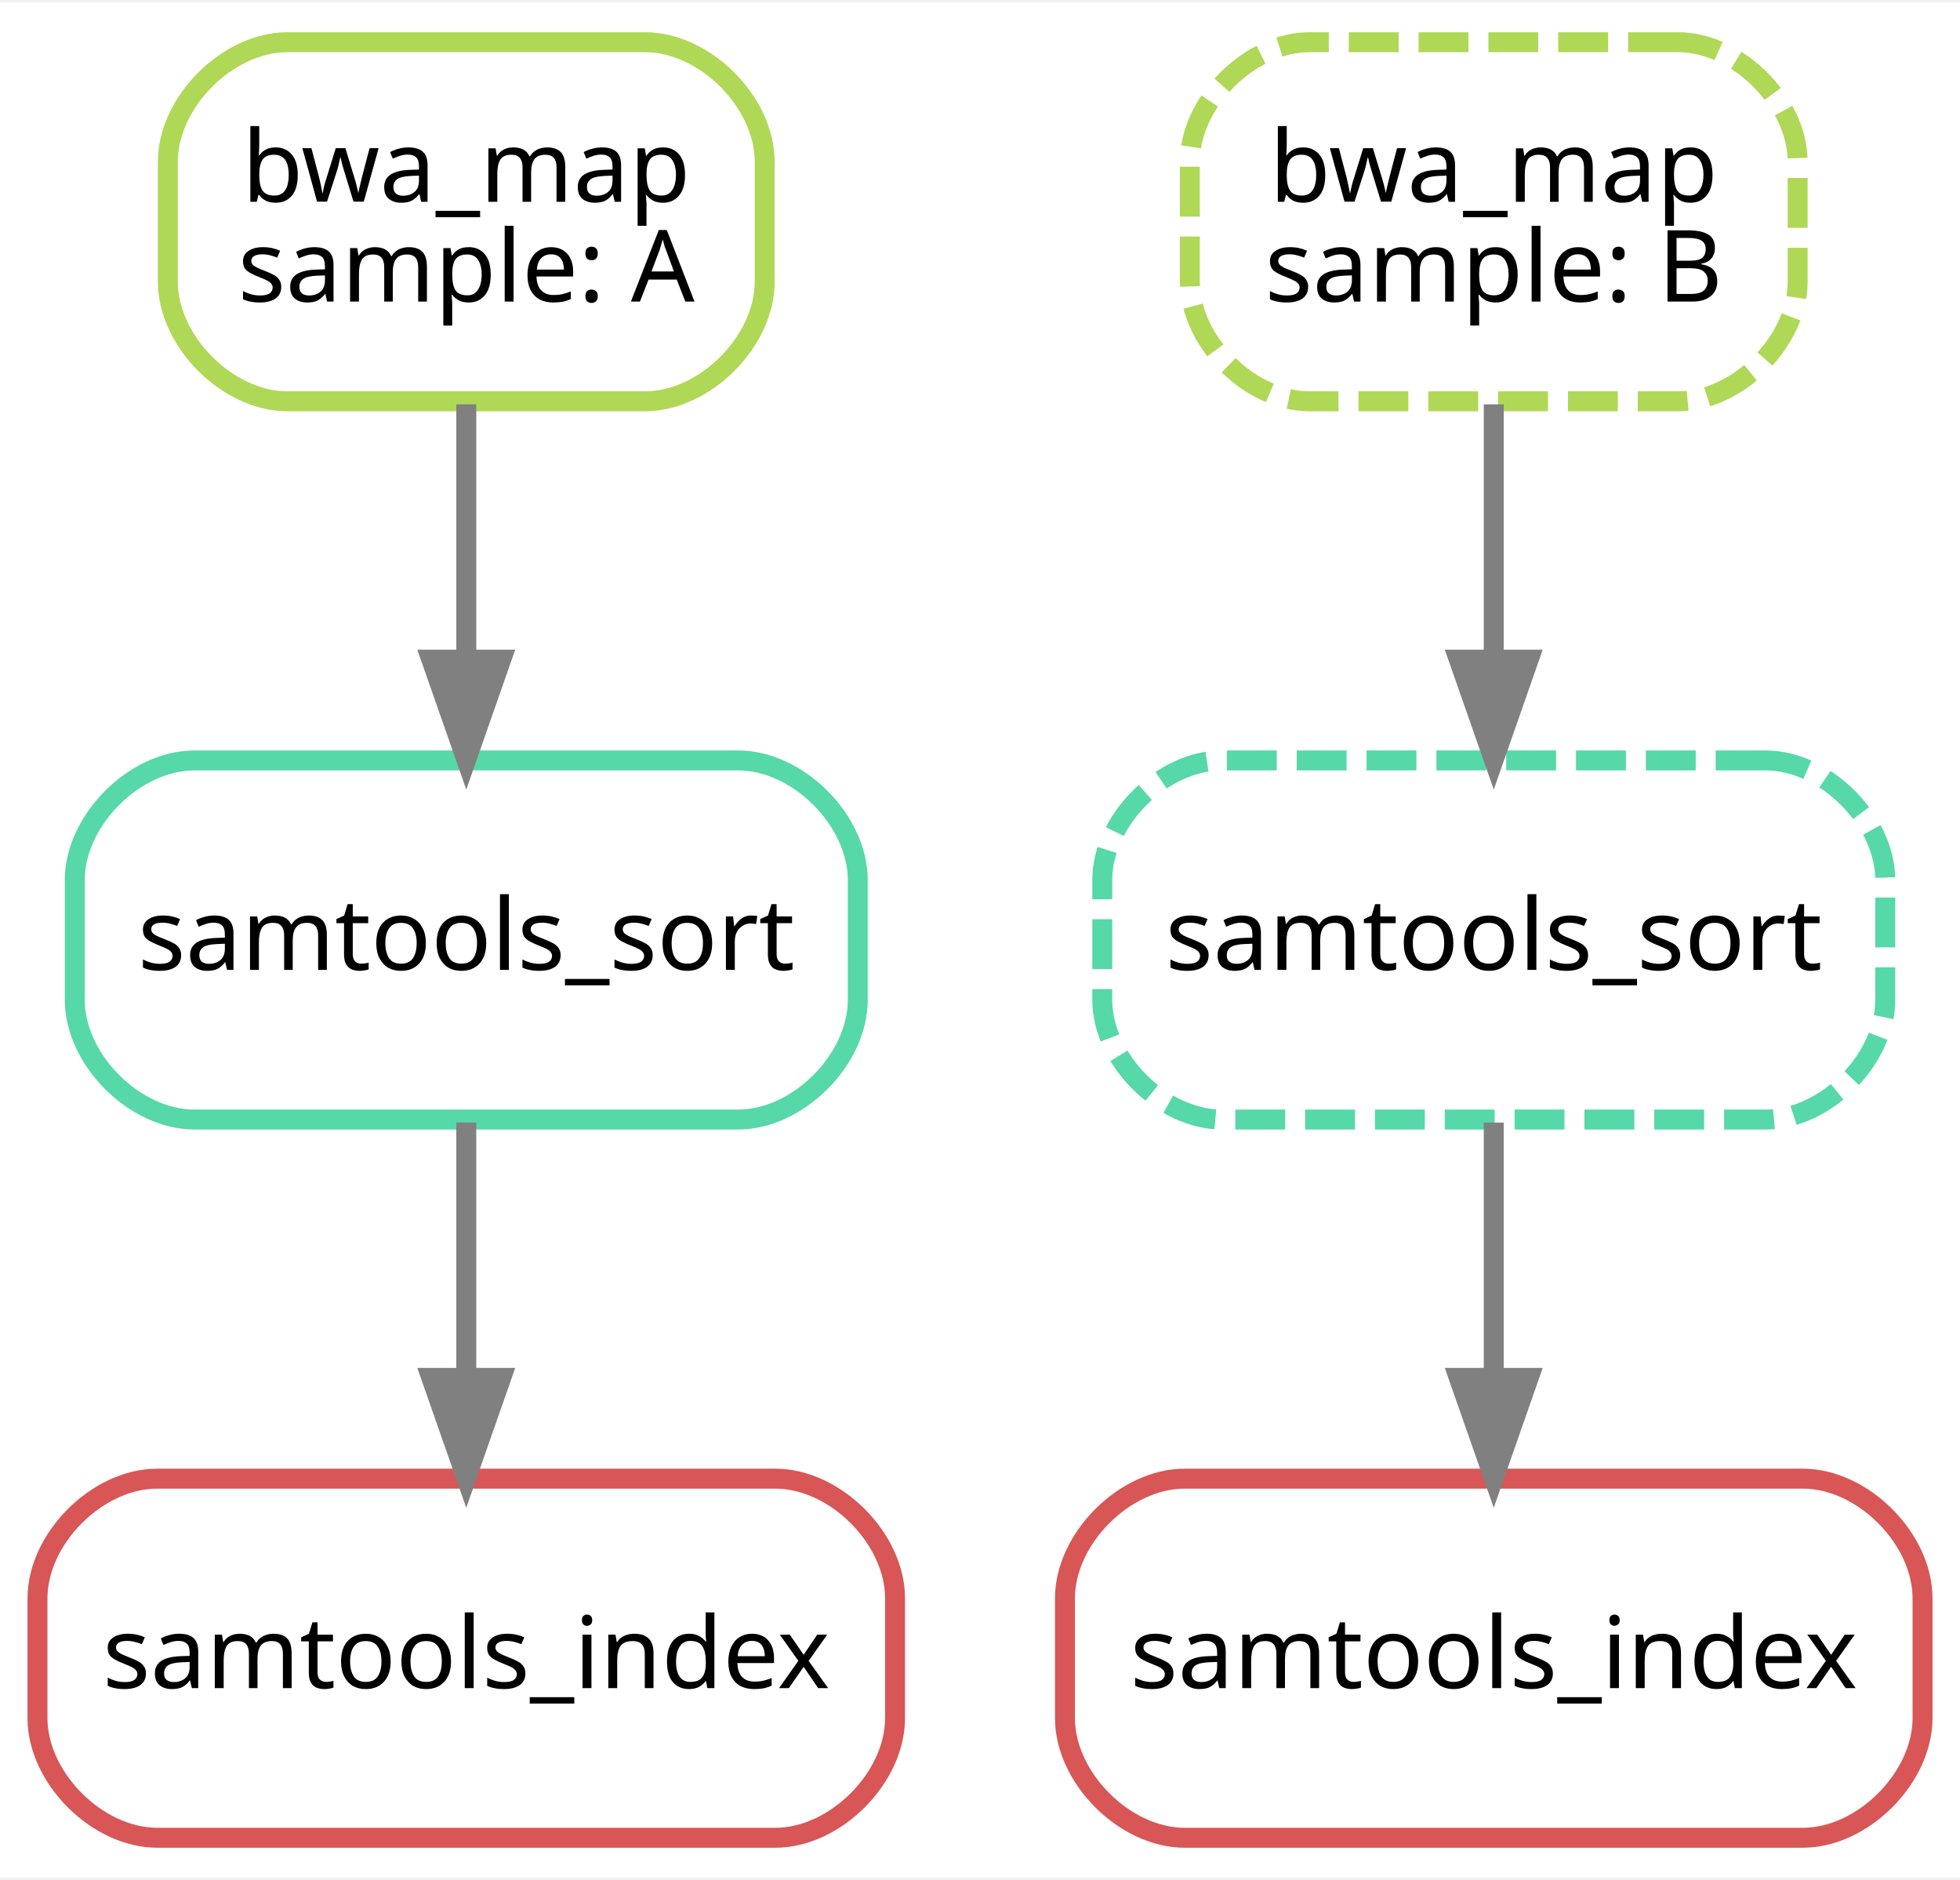
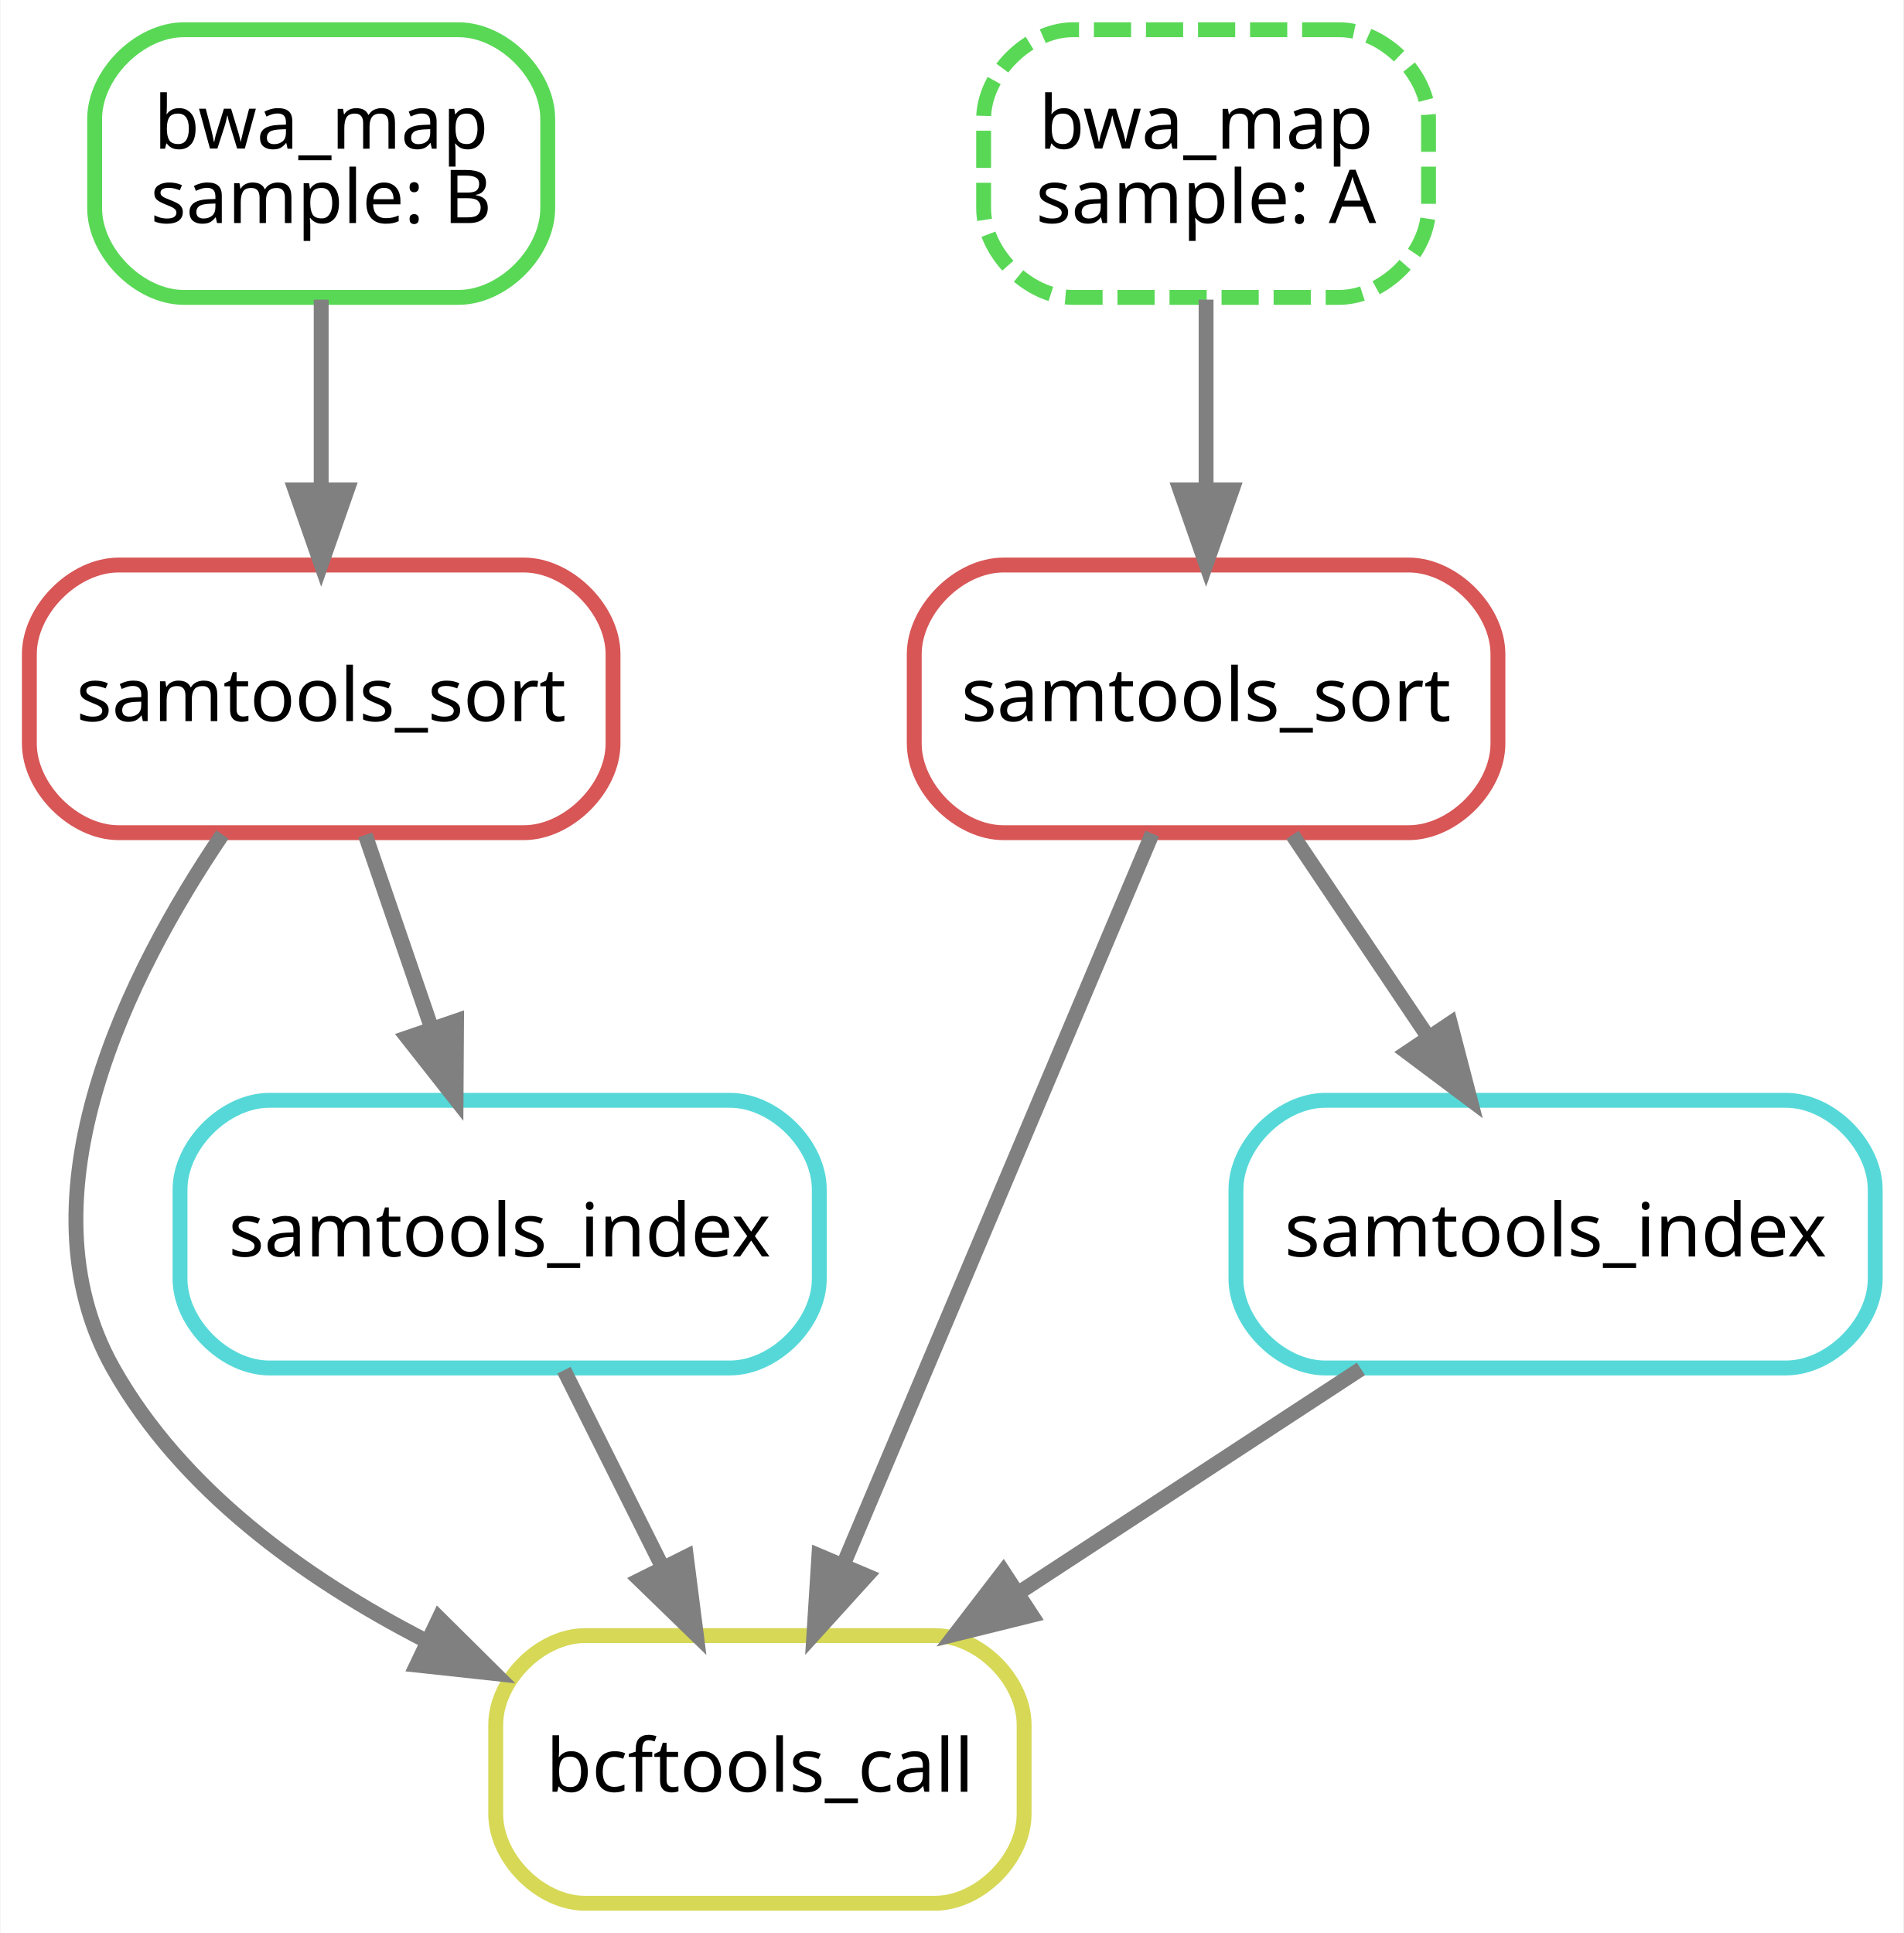
- <svg xmlns="http://www.w3.org/2000/svg" width="196pt" height="188pt" viewBox="0.00 0.00 196.48 188.00">
-   <g id="graph0" class="graph" transform="scale(1 1) rotate(0) translate(4 184)">
-     <polygon fill="white" stroke="none" points="-4,4 -4,-184 192.482,-184 192.482,4 -4,4" />
+ <svg xmlns="http://www.w3.org/2000/svg" width="256pt" height="260pt" viewBox="0.00 0.00 255.86 260.00">
+   <g id="graph0" class="graph" transform="scale(1 1) rotate(0) translate(4 256)">
+     <polygon fill="white" stroke="none" points="-4,4 -4,-256 251.864,-256 251.864,4 -4,4" />
    <g id="node1" class="node">
-       <path fill="none" stroke="#d85656" stroke-width="2" d="M73.725,-36C73.725,-36 11.757,-36 11.757,-36 5.757,-36 -0.243,-30 -0.243,-24 -0.243,-24 -0.243,-12 -0.243,-12 -0.243,-6 5.757,-0 11.757,-0 11.757,-0 73.725,-0 73.725,-0 79.725,-0 85.725,-6 85.725,-12 85.725,-12 85.725,-24 85.725,-24 85.725,-30 79.725,-36 73.725,-36" />
-       <text text-anchor="middle" x="42.741" y="-15" font-family="sans" font-size="10.00">samtools_index</text>
+       <path fill="none" stroke="#d6d856" stroke-width="2" d="M121.652,-36C121.652,-36 74.594,-36 74.594,-36 68.594,-36 62.594,-30 62.594,-24 62.594,-24 62.594,-12 62.594,-12 62.594,-6 68.594,-0 74.594,-0 74.594,-0 121.652,-0 121.652,-0 127.652,-0 133.652,-6 133.652,-12 133.652,-12 133.652,-24 133.652,-24 133.652,-30 127.652,-36 121.652,-36" />
+       <text text-anchor="middle" x="98.123" y="-15" font-family="sans" font-size="10.00">bcftools_call</text>
    </g>
    <g id="node2" class="node">
-       <path fill="none" stroke="#d85656" stroke-width="2" d="M176.725,-36C176.725,-36 114.757,-36 114.757,-36 108.757,-36 102.757,-30 102.757,-24 102.757,-24 102.757,-12 102.757,-12 102.757,-6 108.757,-0 114.757,-0 114.757,-0 176.725,-0 176.725,-0 182.725,-0 188.725,-6 188.725,-12 188.725,-12 188.725,-24 188.725,-24 188.725,-30 182.725,-36 176.725,-36" />
-       <text text-anchor="middle" x="145.741" y="-15" font-family="sans" font-size="10.00">samtools_index</text>
+       <path fill="none" stroke="#d85656" stroke-width="2" d="M66.37,-180C66.37,-180 11.877,-180 11.877,-180 5.877,-180 -0.123,-174 -0.123,-168 -0.123,-168 -0.123,-156 -0.123,-156 -0.123,-150 5.877,-144 11.877,-144 11.877,-144 66.37,-144 66.37,-144 72.37,-144 78.37,-150 78.37,-156 78.37,-156 78.37,-168 78.37,-168 78.37,-174 72.37,-180 66.37,-180" />
+       <text text-anchor="middle" x="39.123" y="-159" font-family="sans" font-size="10.00">samtools_sort</text>
+     </g>
+     <g id="edge1" class="edge">
+       <path fill="none" stroke="grey" stroke-width="2" d="M25.833,-143.752C13.263,-125.172 -1.887,-95.161 11.123,-72 20.319,-55.63 36.85,-43.722 53.051,-35.391" />
+       <polygon fill="grey" stroke="grey" stroke-width="2" points="54.971,-38.353 62.493,-30.893 51.96,-32.034 54.971,-38.353" />
    </g>
    <g id="node3" class="node">
-       <path fill="none" stroke="#56d8a9" stroke-width="2" d="M69.988,-108C69.988,-108 15.495,-108 15.495,-108 9.495,-108 3.495,-102 3.495,-96 3.495,-96 3.495,-84 3.495,-84 3.495,-78 9.495,-72 15.495,-72 15.495,-72 69.988,-72 69.988,-72 75.988,-72 81.988,-78 81.988,-84 81.988,-84 81.988,-96 81.988,-96 81.988,-102 75.988,-108 69.988,-108" />
-       <text text-anchor="middle" x="42.741" y="-87" font-family="sans" font-size="10.00">samtools_sort</text>
+       <path fill="none" stroke="#56d8d8" stroke-width="2" d="M94.107,-108C94.107,-108 32.139,-108 32.139,-108 26.139,-108 20.139,-102 20.139,-96 20.139,-96 20.139,-84 20.139,-84 20.139,-78 26.139,-72 32.139,-72 32.139,-72 94.107,-72 94.107,-72 100.107,-72 106.107,-78 106.107,-84 106.107,-84 106.107,-96 106.107,-96 106.107,-102 100.107,-108 94.107,-108" />
+       <text text-anchor="middle" x="63.123" y="-87" font-family="sans" font-size="10.00">samtools_index</text>
    </g>
-     <g id="edge1" class="edge">
-       <path fill="none" stroke="grey" stroke-width="2" d="M42.741,-71.697C42.741,-63.983 42.741,-54.712 42.741,-46.112" />
-       <polygon fill="grey" stroke="grey" stroke-width="2" points="46.241,-46.104 42.741,-36.104 39.241,-46.104 46.241,-46.104" />
+     <g id="edge6" class="edge">
+       <path fill="none" stroke="grey" stroke-width="2" d="M45.056,-143.697C47.73,-135.898 50.949,-126.509 53.925,-117.829" />
+       <polygon fill="grey" stroke="grey" stroke-width="2" points="57.326,-118.699 57.259,-108.104 50.705,-116.429 57.326,-118.699" />
+     </g>
+     <g id="edge2" class="edge">
+       <path fill="none" stroke="grey" stroke-width="2" d="M71.775,-71.697C75.759,-63.728 80.573,-54.099 84.991,-45.264" />
+       <polygon fill="grey" stroke="grey" stroke-width="2" points="88.229,-46.614 89.571,-36.104 81.968,-43.483 88.229,-46.614" />
    </g>
    <g id="node4" class="node">
-       <path fill="none" stroke="#56d8a9" stroke-width="2" stroke-dasharray="5,2" d="M172.988,-108C172.988,-108 118.495,-108 118.495,-108 112.495,-108 106.495,-102 106.495,-96 106.495,-96 106.495,-84 106.495,-84 106.495,-78 112.495,-72 118.495,-72 118.495,-72 172.988,-72 172.988,-72 178.988,-72 184.988,-78 184.988,-84 184.988,-84 184.988,-96 184.988,-96 184.988,-102 178.988,-108 172.988,-108" />
-       <text text-anchor="middle" x="145.741" y="-87" font-family="sans" font-size="10.00">samtools_sort</text>
+       <path fill="none" stroke="#56d8d8" stroke-width="2" d="M236.107,-108C236.107,-108 174.139,-108 174.139,-108 168.139,-108 162.139,-102 162.139,-96 162.139,-96 162.139,-84 162.139,-84 162.139,-78 168.139,-72 174.139,-72 174.139,-72 236.107,-72 236.107,-72 242.107,-72 248.107,-78 248.107,-84 248.107,-84 248.107,-96 248.107,-96 248.107,-102 242.107,-108 236.107,-108" />
+       <text text-anchor="middle" x="205.123" y="-87" font-family="sans" font-size="10.00">samtools_index</text>
    </g>
-     <g id="edge2" class="edge">
-       <path fill="none" stroke="grey" stroke-width="2" d="M145.741,-71.697C145.741,-63.983 145.741,-54.712 145.741,-46.112" />
-       <polygon fill="grey" stroke="grey" stroke-width="2" points="149.241,-46.104 145.741,-36.104 142.241,-46.104 149.241,-46.104" />
+     <g id="edge3" class="edge">
+       <path fill="none" stroke="grey" stroke-width="2" d="M178.948,-71.876C165.087,-62.808 147.882,-51.552 132.912,-41.759" />
+       <polygon fill="grey" stroke="grey" stroke-width="2" points="134.683,-38.736 124.399,-36.19 130.851,-44.593 134.683,-38.736" />
    </g>
    <g id="node5" class="node">
-       <path fill="none" stroke="#afd856" stroke-width="2" d="M60.657,-180C60.657,-180 24.825,-180 24.825,-180 18.825,-180 12.825,-174 12.825,-168 12.825,-168 12.825,-156 12.825,-156 12.825,-150 18.825,-144 24.825,-144 24.825,-144 60.657,-144 60.657,-144 66.657,-144 72.657,-150 72.657,-156 72.657,-156 72.657,-168 72.657,-168 72.657,-174 66.657,-180 60.657,-180" />
-       <text text-anchor="middle" x="42.741" y="-164" font-family="sans" font-size="10.00">bwa_map</text>
-       <text text-anchor="middle" x="42.741" y="-154" font-family="sans" font-size="10.00">sample: A</text>
+       <path fill="none" stroke="#d85656" stroke-width="2" d="M185.37,-180C185.37,-180 130.877,-180 130.877,-180 124.877,-180 118.877,-174 118.877,-168 118.877,-168 118.877,-156 118.877,-156 118.877,-150 124.877,-144 130.877,-144 130.877,-144 185.37,-144 185.37,-144 191.37,-144 197.37,-150 197.37,-156 197.37,-156 197.37,-168 197.37,-168 197.37,-174 191.37,-180 185.37,-180" />
+       <text text-anchor="middle" x="158.123" y="-159" font-family="sans" font-size="10.00">samtools_sort</text>
    </g>
-     <g id="edge3" class="edge">
-       <path fill="none" stroke="grey" stroke-width="2" d="M42.741,-143.697C42.741,-135.983 42.741,-126.712 42.741,-118.112" />
-       <polygon fill="grey" stroke="grey" stroke-width="2" points="46.241,-118.104 42.741,-108.104 39.241,-118.104 46.241,-118.104" />
+     <g id="edge4" class="edge">
+       <path fill="none" stroke="grey" stroke-width="2" d="M150.886,-143.871C140.57,-119.457 121.542,-74.426 109.377,-45.635" />
+       <polygon fill="grey" stroke="grey" stroke-width="2" points="112.502,-44.038 105.386,-36.189 106.054,-46.763 112.502,-44.038" />
+     </g>
+     <g id="edge7" class="edge">
+       <path fill="none" stroke="grey" stroke-width="2" d="M169.741,-143.697C175.262,-135.474 181.97,-125.483 188.055,-116.421" />
+       <polygon fill="grey" stroke="grey" stroke-width="2" points="190.97,-118.358 193.639,-108.104 185.159,-114.456 190.97,-118.358" />
    </g>
    <g id="node6" class="node">
-       <path fill="none" stroke="#afd856" stroke-width="2" stroke-dasharray="5,2" d="M164.206,-180C164.206,-180 127.277,-180 127.277,-180 121.277,-180 115.277,-174 115.277,-168 115.277,-168 115.277,-156 115.277,-156 115.277,-150 121.277,-144 127.277,-144 127.277,-144 164.206,-144 164.206,-144 170.206,-144 176.206,-150 176.206,-156 176.206,-156 176.206,-168 176.206,-168 176.206,-174 170.206,-180 164.206,-180" />
-       <text text-anchor="middle" x="145.741" y="-164" font-family="sans" font-size="10.00">bwa_map</text>
-       <text text-anchor="middle" x="145.741" y="-154" font-family="sans" font-size="10.00">sample: B</text>
+       <path fill="none" stroke="#59d856" stroke-width="2" d="M57.588,-252C57.588,-252 20.658,-252 20.658,-252 14.658,-252 8.658,-246 8.658,-240 8.658,-240 8.658,-228 8.658,-228 8.658,-222 14.658,-216 20.658,-216 20.658,-216 57.588,-216 57.588,-216 63.588,-216 69.588,-222 69.588,-228 69.588,-228 69.588,-240 69.588,-240 69.588,-246 63.588,-252 57.588,-252" />
+       <text text-anchor="middle" x="39.123" y="-236" font-family="sans" font-size="10.00">bwa_map</text>
+       <text text-anchor="middle" x="39.123" y="-226" font-family="sans" font-size="10.00">sample: B</text>
    </g>
-     <g id="edge4" class="edge">
-       <path fill="none" stroke="grey" stroke-width="2" d="M145.741,-143.697C145.741,-135.983 145.741,-126.712 145.741,-118.112" />
-       <polygon fill="grey" stroke="grey" stroke-width="2" points="149.241,-118.104 145.741,-108.104 142.241,-118.104 149.241,-118.104" />
+     <g id="edge5" class="edge">
+       <path fill="none" stroke="grey" stroke-width="2" d="M39.123,-215.697C39.123,-207.983 39.123,-198.712 39.123,-190.112" />
+       <polygon fill="grey" stroke="grey" stroke-width="2" points="42.623,-190.104 39.123,-180.104 35.623,-190.104 42.623,-190.104" />
+     </g>
+     <g id="node7" class="node">
+       <path fill="none" stroke="#59d856" stroke-width="2" stroke-dasharray="5,2" d="M176.039,-252C176.039,-252 140.207,-252 140.207,-252 134.207,-252 128.207,-246 128.207,-240 128.207,-240 128.207,-228 128.207,-228 128.207,-222 134.207,-216 140.207,-216 140.207,-216 176.039,-216 176.039,-216 182.039,-216 188.039,-222 188.039,-228 188.039,-228 188.039,-240 188.039,-240 188.039,-246 182.039,-252 176.039,-252" />
+       <text text-anchor="middle" x="158.123" y="-236" font-family="sans" font-size="10.00">bwa_map</text>
+       <text text-anchor="middle" x="158.123" y="-226" font-family="sans" font-size="10.00">sample: A</text>
+     </g>
+     <g id="edge8" class="edge">
+       <path fill="none" stroke="grey" stroke-width="2" d="M158.123,-215.697C158.123,-207.983 158.123,-198.712 158.123,-190.112" />
+       <polygon fill="grey" stroke="grey" stroke-width="2" points="161.623,-190.104 158.123,-180.104 154.623,-190.104 161.623,-190.104" />
    </g>
  </g>
</svg>
